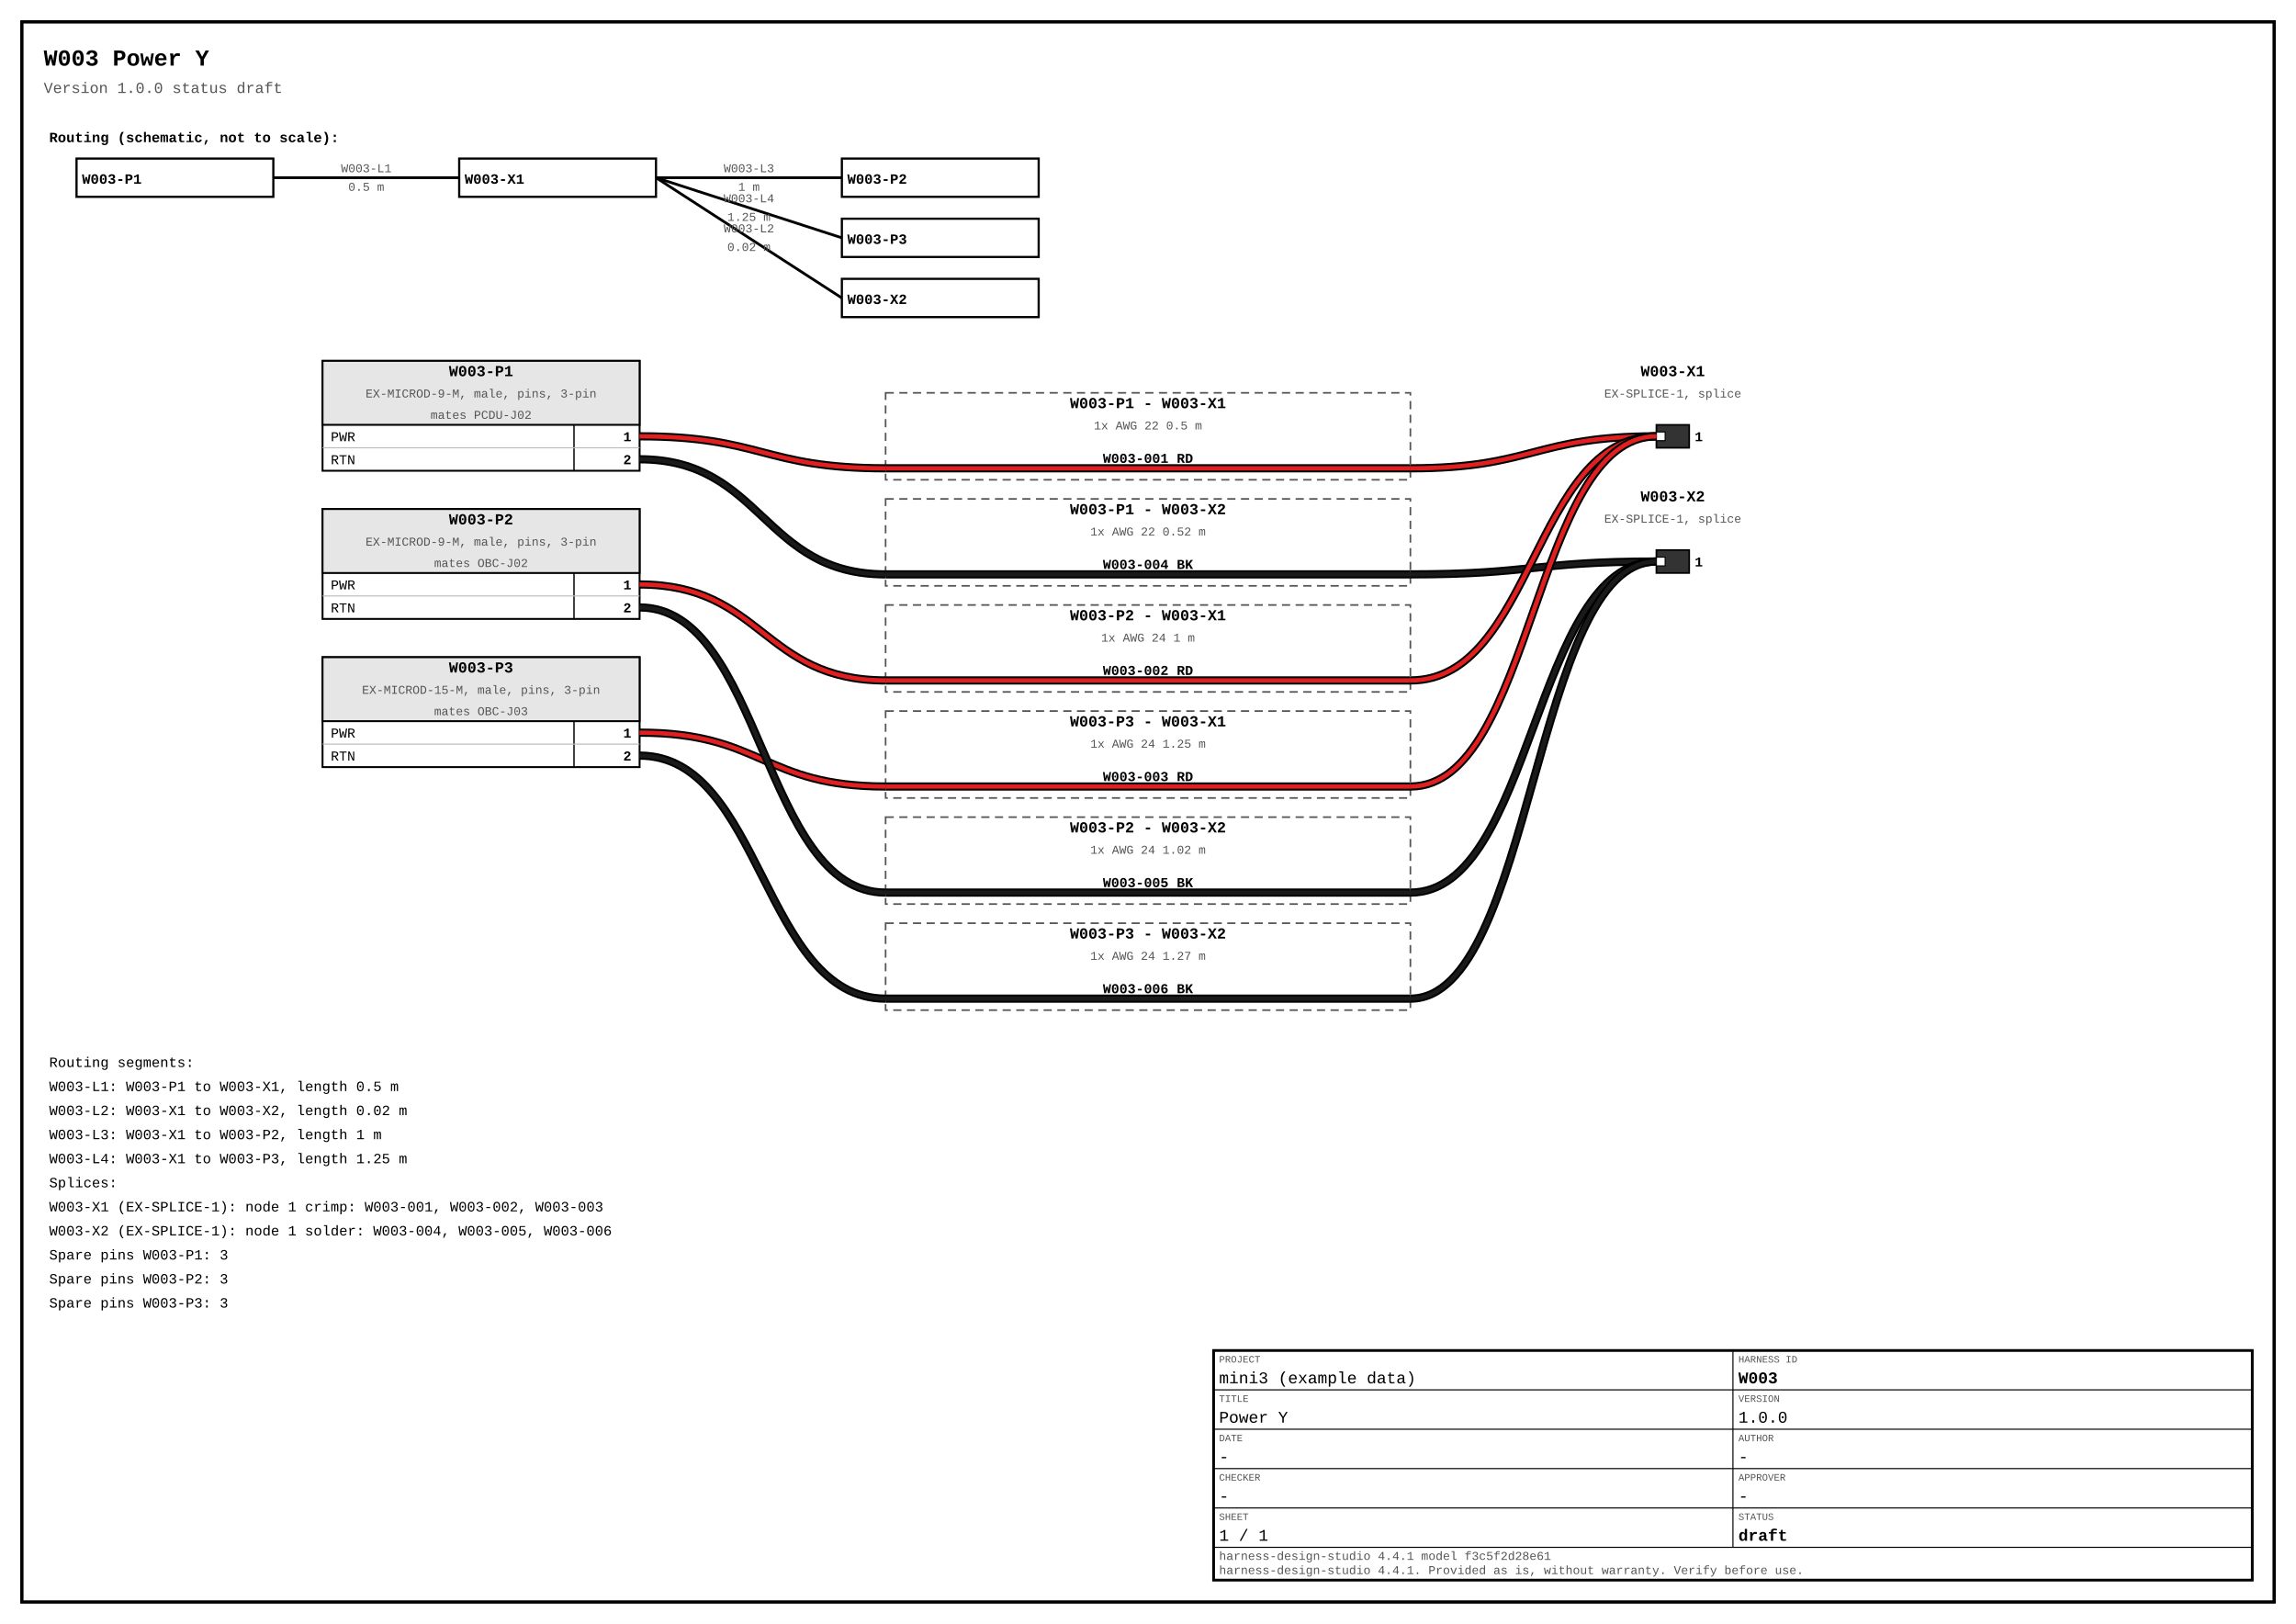
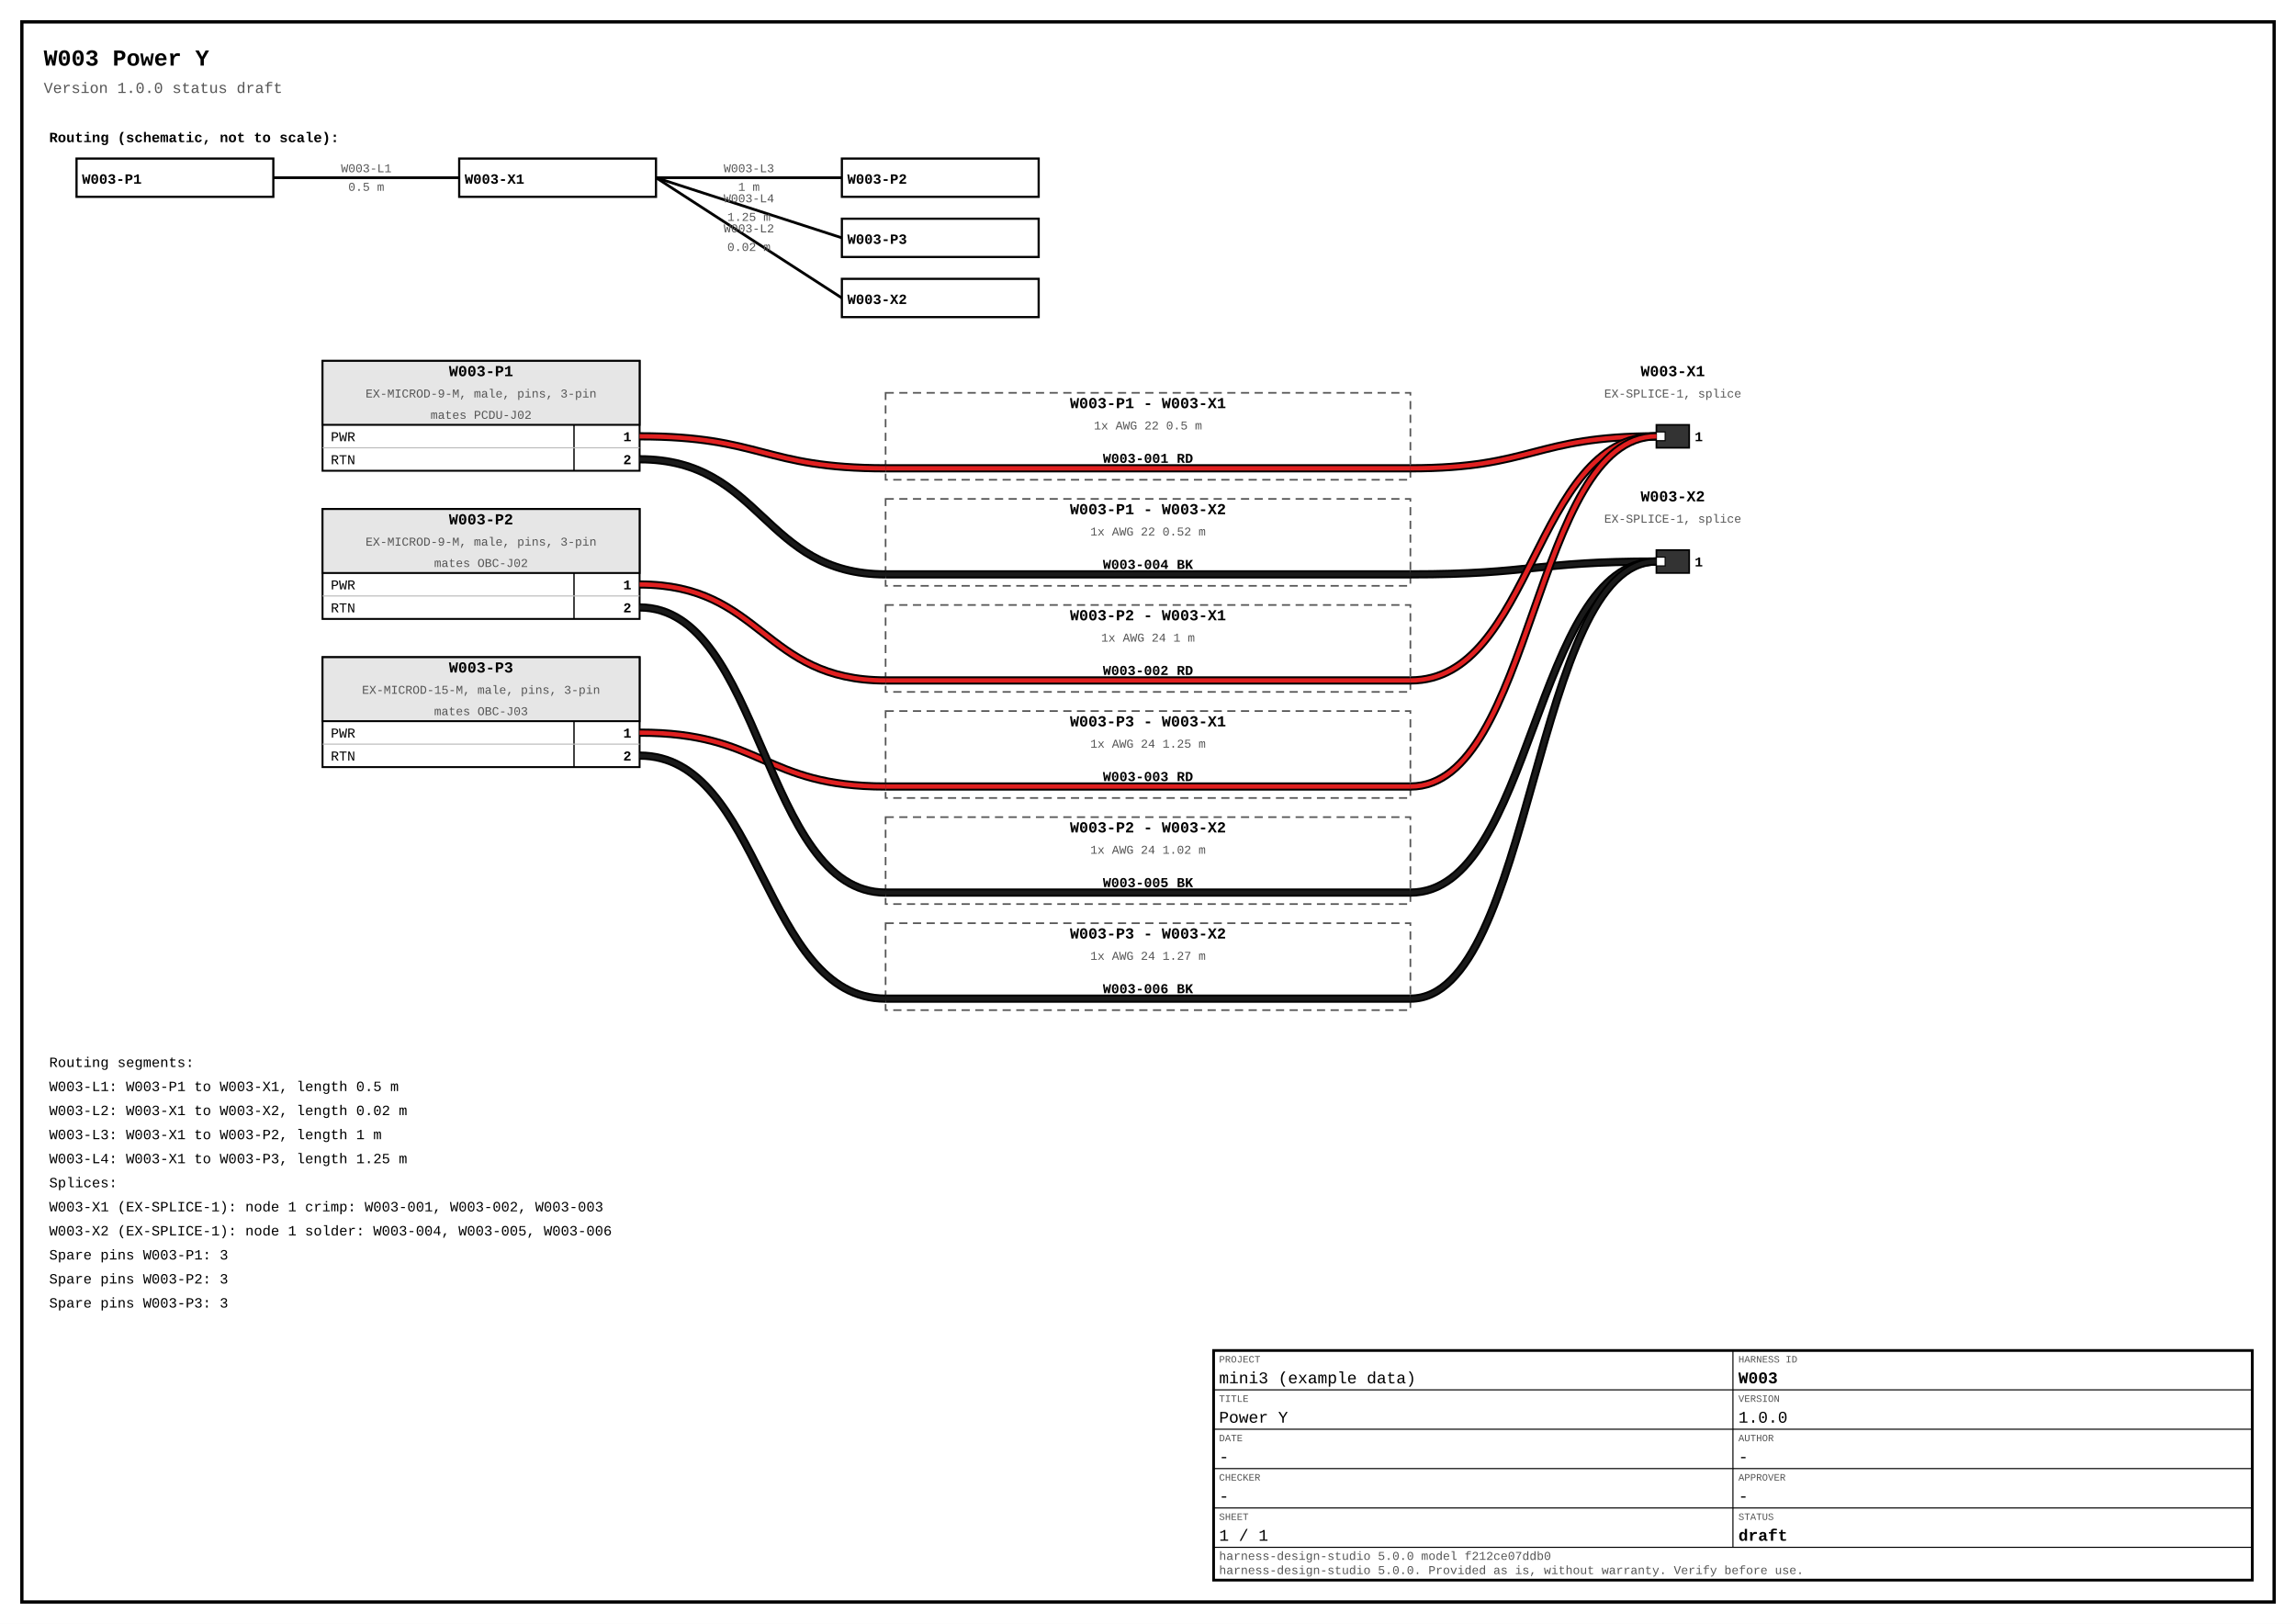
<svg xmlns="http://www.w3.org/2000/svg" width="420mm" height="297mm" viewBox="0 0 420 297" font-family="Courier New, Courier, monospace">
  <rect x="0" y="0" width="420" height="297" fill="#ffffff" />
  <rect x="4" y="4" width="412" height="289" fill="none" stroke="#000000" stroke-width="0.6" />
  <text x="8" y="12" font-size="4.2" font-weight="bold" text-anchor="start" fill="#000000">W003  Power Y</text>
  <text x="8" y="17" font-size="2.8" text-anchor="start" fill="#555555">Version 1.0.0  status draft</text>
  <text x="9" y="26" font-size="2.6" font-weight="bold" text-anchor="start" fill="#000000">Routing (schematic, not to scale):</text>
  <line x1="50" y1="32.5" x2="84" y2="32.5" stroke="#000000" stroke-width="0.5" />
  <text x="67" y="31.5" font-size="2.2" text-anchor="middle" fill="#555555">W003-L1</text>
  <text x="67" y="34.9" font-size="2.2" text-anchor="middle" fill="#555555">0.5 m</text>
  <line x1="120" y1="32.5" x2="154" y2="54.5" stroke="#000000" stroke-width="0.5" />
  <text x="137" y="42.5" font-size="2.2" text-anchor="middle" fill="#555555">W003-L2</text>
  <text x="137" y="45.9" font-size="2.2" text-anchor="middle" fill="#555555">0.02 m</text>
  <line x1="120" y1="32.5" x2="154" y2="32.5" stroke="#000000" stroke-width="0.5" />
  <text x="137" y="31.5" font-size="2.2" text-anchor="middle" fill="#555555">W003-L3</text>
  <text x="137" y="34.9" font-size="2.2" text-anchor="middle" fill="#555555">1 m</text>
  <line x1="120" y1="32.5" x2="154" y2="43.5" stroke="#000000" stroke-width="0.5" />
  <text x="137" y="37" font-size="2.2" text-anchor="middle" fill="#555555">W003-L4</text>
  <text x="137" y="40.4" font-size="2.2" text-anchor="middle" fill="#555555">1.25 m</text>
  <rect x="14" y="29" width="36" height="7" fill="#ffffff" stroke="#000000" stroke-width="0.4" />
  <text x="15" y="33.6" font-size="2.6" font-weight="bold" text-anchor="start" fill="#000000">W003-P1</text>
  <rect x="84" y="29" width="36" height="7" fill="#ffffff" stroke="#000000" stroke-width="0.4" />
  <text x="85" y="33.6" font-size="2.6" font-weight="bold" text-anchor="start" fill="#000000">W003-X1</text>
  <rect x="154" y="29" width="36" height="7" fill="#ffffff" stroke="#000000" stroke-width="0.4" />
  <text x="155" y="33.6" font-size="2.6" font-weight="bold" text-anchor="start" fill="#000000">W003-P2</text>
  <rect x="154" y="40" width="36" height="7" fill="#ffffff" stroke="#000000" stroke-width="0.4" />
  <text x="155" y="44.6" font-size="2.6" font-weight="bold" text-anchor="start" fill="#000000">W003-P3</text>
  <rect x="154" y="51" width="36" height="7" fill="#ffffff" stroke="#000000" stroke-width="0.4" />
  <text x="155" y="55.6" font-size="2.6" font-weight="bold" text-anchor="start" fill="#000000">W003-X2</text>
  <rect x="59" y="66" width="58" height="20.1" fill="#ffffff" stroke="#000000" stroke-width="0.35" />
  <rect x="59" y="66" width="58" height="11.7" fill="#e6e6e6" stroke="#000000" stroke-width="0.35" />
  <text x="88" y="68.8" font-size="2.8" font-weight="bold" text-anchor="middle" fill="#000000">W003-P1</text>
  <text x="88" y="72.7" font-size="2.2" text-anchor="middle" fill="#555555">EX-MICROD-9-M, male, pins, 3-pin</text>
  <text x="88" y="76.6" font-size="2.2" text-anchor="middle" fill="#555555">mates PCDU-J02</text>
  <line x1="105" y1="77.7" x2="105" y2="86.1" stroke="#000000" stroke-width="0.25" />
  <line x1="59" y1="81.9" x2="117" y2="81.9" stroke="#bbbbbb" stroke-width="0.2" />
  <text x="60.5" y="80.7" font-size="2.5" text-anchor="start" fill="#000000" data-ref="sig/W003-P1/1">PWR</text>
  <text x="115.5" y="80.7" font-size="2.5" font-weight="bold" text-anchor="end" fill="#000000" data-ref="pin/W003-P1/1">1</text>
  <text x="60.5" y="84.9" font-size="2.5" text-anchor="start" fill="#000000" data-ref="sig/W003-P1/2">RTN</text>
  <text x="115.5" y="84.9" font-size="2.5" font-weight="bold" text-anchor="end" fill="#000000" data-ref="pin/W003-P1/2">2</text>
  <text x="306" y="68.8" font-size="2.8" font-weight="bold" text-anchor="middle" fill="#000000" data-ref="splice/W003-X1">W003-X1</text>
  <text x="306" y="72.7" font-size="2.2" text-anchor="middle" fill="#555555">EX-SPLICE-1, splice</text>
  <rect x="303" y="77.7" width="6" height="4.2" fill="#333333" stroke="#000000" stroke-width="0.3" />
  <rect x="303" y="79" width="1.6" height="1.6" fill="#ffffff" stroke="#000000" stroke-width="0.2" />
  <text x="310" y="80.7" font-size="2.5" font-weight="bold" text-anchor="start" fill="#000000" data-ref="pin/W003-X1/1">1</text>
  <text x="306" y="91.7" font-size="2.8" font-weight="bold" text-anchor="middle" fill="#000000" data-ref="splice/W003-X2">W003-X2</text>
  <text x="306" y="95.6" font-size="2.2" text-anchor="middle" fill="#555555">EX-SPLICE-1, splice</text>
  <rect x="303" y="100.6" width="6" height="4.2" fill="#333333" stroke="#000000" stroke-width="0.3" />
  <rect x="303" y="101.9" width="1.6" height="1.6" fill="#ffffff" stroke="#000000" stroke-width="0.2" />
  <text x="310" y="103.6" font-size="2.5" font-weight="bold" text-anchor="start" fill="#000000" data-ref="pin/W003-X2/1">1</text>
  <rect x="59" y="93.1" width="58" height="20.1" fill="#ffffff" stroke="#000000" stroke-width="0.35" />
  <rect x="59" y="93.1" width="58" height="11.7" fill="#e6e6e6" stroke="#000000" stroke-width="0.35" />
  <text x="88" y="95.9" font-size="2.8" font-weight="bold" text-anchor="middle" fill="#000000">W003-P2</text>
  <text x="88" y="99.8" font-size="2.2" text-anchor="middle" fill="#555555">EX-MICROD-9-M, male, pins, 3-pin</text>
  <text x="88" y="103.7" font-size="2.2" text-anchor="middle" fill="#555555">mates OBC-J02</text>
  <line x1="105" y1="104.8" x2="105" y2="113.2" stroke="#000000" stroke-width="0.25" />
  <line x1="59" y1="109" x2="117" y2="109" stroke="#bbbbbb" stroke-width="0.2" />
  <text x="60.5" y="107.8" font-size="2.5" text-anchor="start" fill="#000000" data-ref="sig/W003-P2/1">PWR</text>
  <text x="115.5" y="107.8" font-size="2.5" font-weight="bold" text-anchor="end" fill="#000000" data-ref="pin/W003-P2/1">1</text>
  <text x="60.5" y="112" font-size="2.5" text-anchor="start" fill="#000000" data-ref="sig/W003-P2/2">RTN</text>
  <text x="115.5" y="112" font-size="2.5" font-weight="bold" text-anchor="end" fill="#000000" data-ref="pin/W003-P2/2">2</text>
  <rect x="59" y="120.2" width="58" height="20.1" fill="#ffffff" stroke="#000000" stroke-width="0.35" />
  <rect x="59" y="120.2" width="58" height="11.7" fill="#e6e6e6" stroke="#000000" stroke-width="0.35" />
  <text x="88" y="123" font-size="2.8" font-weight="bold" text-anchor="middle" fill="#000000">W003-P3</text>
  <text x="88" y="126.9" font-size="2.2" text-anchor="middle" fill="#555555">EX-MICROD-15-M, male, pins, 3-pin</text>
  <text x="88" y="130.8" font-size="2.2" text-anchor="middle" fill="#555555">mates OBC-J03</text>
  <line x1="105" y1="131.9" x2="105" y2="140.3" stroke="#000000" stroke-width="0.25" />
  <line x1="59" y1="136.1" x2="117" y2="136.1" stroke="#bbbbbb" stroke-width="0.2" />
  <text x="60.5" y="134.9" font-size="2.5" text-anchor="start" fill="#000000" data-ref="sig/W003-P3/1">PWR</text>
  <text x="115.5" y="134.9" font-size="2.5" font-weight="bold" text-anchor="end" fill="#000000" data-ref="pin/W003-P3/1">1</text>
  <text x="60.5" y="139.1" font-size="2.5" text-anchor="start" fill="#000000" data-ref="sig/W003-P3/2">RTN</text>
  <text x="115.5" y="139.1" font-size="2.5" font-weight="bold" text-anchor="end" fill="#000000" data-ref="pin/W003-P3/2">2</text>
  <rect x="162" y="71.85" width="96" height="15.9" fill="none" stroke="#555555" stroke-width="0.3" stroke-dasharray="1.5 1" />
  <text x="210" y="74.65" font-size="2.8" font-weight="bold" text-anchor="middle" fill="#000000">W003-P1 - W003-X1</text>
  <text x="210" y="78.55" font-size="2.2" text-anchor="middle" fill="#555555">1x  AWG 22  0.5 m</text>
  <path d="M 117 79.8 C 139.5 79.8 139.5 85.65 162 85.65" fill="none" stroke="#000000" stroke-width="1.5" />
  <line x1="162" y1="85.65" x2="258" y2="85.65" stroke="#000000" stroke-width="1.5" />
  <path d="M 258 85.65 C 280.5 85.65 280.5 79.8 303 79.8" fill="none" stroke="#000000" stroke-width="1.5" />
  <path d="M 117 79.8 C 139.5 79.8 139.5 85.65 162 85.65" fill="none" stroke="#e02020" stroke-width="0.8" />
  <line x1="162" y1="85.65" x2="258" y2="85.65" stroke="#e02020" stroke-width="0.8" />
  <path d="M 258 85.65 C 280.5 85.65 280.5 79.8 303 79.8" fill="none" stroke="#e02020" stroke-width="0.8" />
  <text x="210" y="84.65" font-size="2.5" font-weight="bold" text-anchor="middle" fill="#000000">W003-001  RD</text>
  <rect x="162" y="91.25" width="96" height="15.9" fill="none" stroke="#555555" stroke-width="0.3" stroke-dasharray="1.5 1" />
  <text x="210" y="94.05" font-size="2.8" font-weight="bold" text-anchor="middle" fill="#000000">W003-P1 - W003-X2</text>
  <text x="210" y="97.95" font-size="2.2" text-anchor="middle" fill="#555555">1x  AWG 22  0.52 m</text>
  <path d="M 117 84 C 139.5 84 139.5 105.05 162 105.05" fill="none" stroke="#000000" stroke-width="1.5" />
  <line x1="162" y1="105.05" x2="258" y2="105.05" stroke="#000000" stroke-width="1.5" />
  <path d="M 258 105.05 C 280.5 105.05 280.5 102.7 303 102.7" fill="none" stroke="#000000" stroke-width="1.5" />
  <path d="M 117 84 C 139.5 84 139.5 105.05 162 105.05" fill="none" stroke="#1a1a1a" stroke-width="0.8" />
  <line x1="162" y1="105.05" x2="258" y2="105.05" stroke="#1a1a1a" stroke-width="0.8" />
  <path d="M 258 105.05 C 280.5 105.05 280.5 102.7 303 102.7" fill="none" stroke="#1a1a1a" stroke-width="0.8" />
  <text x="210" y="104.05" font-size="2.5" font-weight="bold" text-anchor="middle" fill="#000000">W003-004  BK</text>
  <rect x="162" y="110.65" width="96" height="15.9" fill="none" stroke="#555555" stroke-width="0.3" stroke-dasharray="1.5 1" />
  <text x="210" y="113.45" font-size="2.8" font-weight="bold" text-anchor="middle" fill="#000000">W003-P2 - W003-X1</text>
  <text x="210" y="117.35" font-size="2.2" text-anchor="middle" fill="#555555">1x  AWG 24  1 m</text>
  <path d="M 117 106.9 C 139.5 106.9 139.5 124.45 162 124.45" fill="none" stroke="#000000" stroke-width="1.5" />
  <line x1="162" y1="124.45" x2="258" y2="124.45" stroke="#000000" stroke-width="1.5" />
  <path d="M 258 124.45 C 280.5 124.45 280.5 79.8 303 79.8" fill="none" stroke="#000000" stroke-width="1.5" />
  <path d="M 117 106.9 C 139.5 106.9 139.5 124.45 162 124.45" fill="none" stroke="#e02020" stroke-width="0.8" />
  <line x1="162" y1="124.45" x2="258" y2="124.45" stroke="#e02020" stroke-width="0.8" />
  <path d="M 258 124.45 C 280.5 124.45 280.5 79.8 303 79.8" fill="none" stroke="#e02020" stroke-width="0.8" />
  <text x="210" y="123.45" font-size="2.5" font-weight="bold" text-anchor="middle" fill="#000000">W003-002  RD</text>
  <rect x="162" y="130.05" width="96" height="15.9" fill="none" stroke="#555555" stroke-width="0.3" stroke-dasharray="1.5 1" />
  <text x="210" y="132.85" font-size="2.8" font-weight="bold" text-anchor="middle" fill="#000000">W003-P3 - W003-X1</text>
  <text x="210" y="136.75" font-size="2.2" text-anchor="middle" fill="#555555">1x  AWG 24  1.25 m</text>
  <path d="M 117 134 C 139.5 134 139.5 143.85 162 143.85" fill="none" stroke="#000000" stroke-width="1.5" />
  <line x1="162" y1="143.85" x2="258" y2="143.85" stroke="#000000" stroke-width="1.5" />
  <path d="M 258 143.85 C 280.5 143.85 280.5 79.8 303 79.8" fill="none" stroke="#000000" stroke-width="1.5" />
  <path d="M 117 134 C 139.5 134 139.5 143.85 162 143.85" fill="none" stroke="#e02020" stroke-width="0.8" />
  <line x1="162" y1="143.85" x2="258" y2="143.85" stroke="#e02020" stroke-width="0.8" />
  <path d="M 258 143.85 C 280.5 143.85 280.5 79.8 303 79.8" fill="none" stroke="#e02020" stroke-width="0.8" />
  <text x="210" y="142.85" font-size="2.5" font-weight="bold" text-anchor="middle" fill="#000000">W003-003  RD</text>
  <rect x="162" y="149.45" width="96" height="15.9" fill="none" stroke="#555555" stroke-width="0.3" stroke-dasharray="1.5 1" />
  <text x="210" y="152.25" font-size="2.8" font-weight="bold" text-anchor="middle" fill="#000000">W003-P2 - W003-X2</text>
  <text x="210" y="156.15" font-size="2.2" text-anchor="middle" fill="#555555">1x  AWG 24  1.02 m</text>
  <path d="M 117 111.1 C 139.5 111.1 139.5 163.25 162 163.25" fill="none" stroke="#000000" stroke-width="1.5" />
  <line x1="162" y1="163.25" x2="258" y2="163.25" stroke="#000000" stroke-width="1.5" />
  <path d="M 258 163.25 C 280.5 163.25 280.5 102.7 303 102.7" fill="none" stroke="#000000" stroke-width="1.5" />
  <path d="M 117 111.1 C 139.5 111.1 139.5 163.25 162 163.25" fill="none" stroke="#1a1a1a" stroke-width="0.8" />
  <line x1="162" y1="163.25" x2="258" y2="163.25" stroke="#1a1a1a" stroke-width="0.8" />
  <path d="M 258 163.25 C 280.5 163.25 280.5 102.7 303 102.7" fill="none" stroke="#1a1a1a" stroke-width="0.8" />
  <text x="210" y="162.25" font-size="2.5" font-weight="bold" text-anchor="middle" fill="#000000">W003-005  BK</text>
  <rect x="162" y="168.85" width="96" height="15.9" fill="none" stroke="#555555" stroke-width="0.3" stroke-dasharray="1.5 1" />
  <text x="210" y="171.65" font-size="2.8" font-weight="bold" text-anchor="middle" fill="#000000">W003-P3 - W003-X2</text>
  <text x="210" y="175.55" font-size="2.2" text-anchor="middle" fill="#555555">1x  AWG 24  1.27 m</text>
  <path d="M 117 138.2 C 139.5 138.2 139.5 182.65 162 182.65" fill="none" stroke="#000000" stroke-width="1.5" />
  <line x1="162" y1="182.65" x2="258" y2="182.65" stroke="#000000" stroke-width="1.5" />
  <path d="M 258 182.65 C 280.5 182.65 280.5 102.7 303 102.7" fill="none" stroke="#000000" stroke-width="1.5" />
  <path d="M 117 138.2 C 139.5 138.2 139.5 182.65 162 182.65" fill="none" stroke="#1a1a1a" stroke-width="0.8" />
  <line x1="162" y1="182.65" x2="258" y2="182.65" stroke="#1a1a1a" stroke-width="0.8" />
  <path d="M 258 182.65 C 280.5 182.65 280.5 102.7 303 102.7" fill="none" stroke="#1a1a1a" stroke-width="0.8" />
  <text x="210" y="181.65" font-size="2.5" font-weight="bold" text-anchor="middle" fill="#000000">W003-006  BK</text>
  <text x="9" y="195.15" font-size="2.6" text-anchor="start" fill="#000000">Routing segments:</text>
  <text x="9" y="199.55" font-size="2.6" text-anchor="start" fill="#000000">  W003-L1: W003-P1 to W003-X1, length 0.5 m</text>
  <text x="9" y="203.95" font-size="2.6" text-anchor="start" fill="#000000">  W003-L2: W003-X1 to W003-X2, length 0.02 m</text>
  <text x="9" y="208.35" font-size="2.6" text-anchor="start" fill="#000000">  W003-L3: W003-X1 to W003-P2, length 1 m</text>
  <text x="9" y="212.75" font-size="2.6" text-anchor="start" fill="#000000">  W003-L4: W003-X1 to W003-P3, length 1.25 m</text>
  <text x="9" y="217.15" font-size="2.6" text-anchor="start" fill="#000000">Splices:</text>
  <text x="9" y="221.55" font-size="2.6" text-anchor="start" fill="#000000">  W003-X1 (EX-SPLICE-1): node 1 crimp: W003-001, W003-002, W003-003</text>
  <text x="9" y="225.95" font-size="2.6" text-anchor="start" fill="#000000">  W003-X2 (EX-SPLICE-1): node 1 solder: W003-004, W003-005, W003-006</text>
  <text x="9" y="230.35" font-size="2.6" text-anchor="start" fill="#000000">Spare pins W003-P1: 3</text>
  <text x="9" y="234.75" font-size="2.6" text-anchor="start" fill="#000000">Spare pins W003-P2: 3</text>
  <text x="9" y="239.15" font-size="2.6" text-anchor="start" fill="#000000">Spare pins W003-P3: 3</text>
  <rect x="222" y="247" width="190" height="42" fill="none" stroke="#000000" stroke-width="0.5" />
  <line x1="222" y1="247" x2="317" y2="247" stroke="#000000" stroke-width="0.2" />
  <text x="223" y="249.2" font-size="1.8" text-anchor="start" fill="#555555">PROJECT</text>
  <text x="223" y="253" font-size="3" text-anchor="start" fill="#000000">mini3 (example data)</text>
  <line x1="317" y1="247" x2="412" y2="247" stroke="#000000" stroke-width="0.2" />
  <text x="318" y="249.2" font-size="1.8" text-anchor="start" fill="#555555">HARNESS ID</text>
  <text x="318" y="253" font-size="3" font-weight="bold" text-anchor="start" fill="#000000">W003</text>
  <line x1="222" y1="254.2" x2="317" y2="254.2" stroke="#000000" stroke-width="0.2" />
  <text x="223" y="256.4" font-size="1.8" text-anchor="start" fill="#555555">TITLE</text>
  <text x="223" y="260.2" font-size="3" text-anchor="start" fill="#000000">Power Y</text>
  <line x1="317" y1="254.2" x2="412" y2="254.2" stroke="#000000" stroke-width="0.2" />
  <text x="318" y="256.4" font-size="1.8" text-anchor="start" fill="#555555">VERSION</text>
  <text x="318" y="260.2" font-size="3" text-anchor="start" fill="#000000">1.0.0</text>
  <line x1="222" y1="261.4" x2="317" y2="261.4" stroke="#000000" stroke-width="0.2" />
  <text x="223" y="263.6" font-size="1.8" text-anchor="start" fill="#555555">DATE</text>
  <text x="223" y="267.4" font-size="3" text-anchor="start" fill="#000000">-</text>
  <line x1="317" y1="261.4" x2="412" y2="261.4" stroke="#000000" stroke-width="0.2" />
  <text x="318" y="263.6" font-size="1.8" text-anchor="start" fill="#555555">AUTHOR</text>
  <text x="318" y="267.4" font-size="3" text-anchor="start" fill="#000000">-</text>
  <line x1="222" y1="268.6" x2="317" y2="268.6" stroke="#000000" stroke-width="0.2" />
  <text x="223" y="270.8" font-size="1.8" text-anchor="start" fill="#555555">CHECKER</text>
  <text x="223" y="274.6" font-size="3" text-anchor="start" fill="#000000">-</text>
  <line x1="317" y1="268.6" x2="412" y2="268.6" stroke="#000000" stroke-width="0.2" />
  <text x="318" y="270.8" font-size="1.8" text-anchor="start" fill="#555555">APPROVER</text>
  <text x="318" y="274.6" font-size="3" text-anchor="start" fill="#000000">-</text>
  <line x1="222" y1="275.8" x2="317" y2="275.8" stroke="#000000" stroke-width="0.2" />
  <text x="223" y="278" font-size="1.8" text-anchor="start" fill="#555555">SHEET</text>
  <text x="223" y="281.8" font-size="3" text-anchor="start" fill="#000000">1 / 1</text>
  <line x1="317" y1="275.8" x2="412" y2="275.8" stroke="#000000" stroke-width="0.2" />
  <text x="318" y="278" font-size="1.8" text-anchor="start" fill="#555555">STATUS</text>
  <text x="318" y="281.8" font-size="3" font-weight="bold" text-anchor="start" fill="#000000">draft</text>
  <line x1="317" y1="247" x2="317" y2="283" stroke="#000000" stroke-width="0.2" />
  <line x1="222" y1="283" x2="412" y2="283" stroke="#000000" stroke-width="0.2" />
-   <text x="223" y="285.3" font-size="2.2" text-anchor="start" fill="#555555">harness-design-studio 4.4.1 model f3c5f2d28e61</text>
-   <text x="223" y="287.9" font-size="2.2" text-anchor="start" fill="#555555">harness-design-studio 4.4.1. Provided as is, without warranty. Verify before use.</text>
+   <text x="223" y="285.3" font-size="2.2" text-anchor="start" fill="#555555">harness-design-studio 5.0.0 model f212ce07ddb0</text>
+   <text x="223" y="287.9" font-size="2.2" text-anchor="start" fill="#555555">harness-design-studio 5.0.0. Provided as is, without warranty. Verify before use.</text>
</svg>
